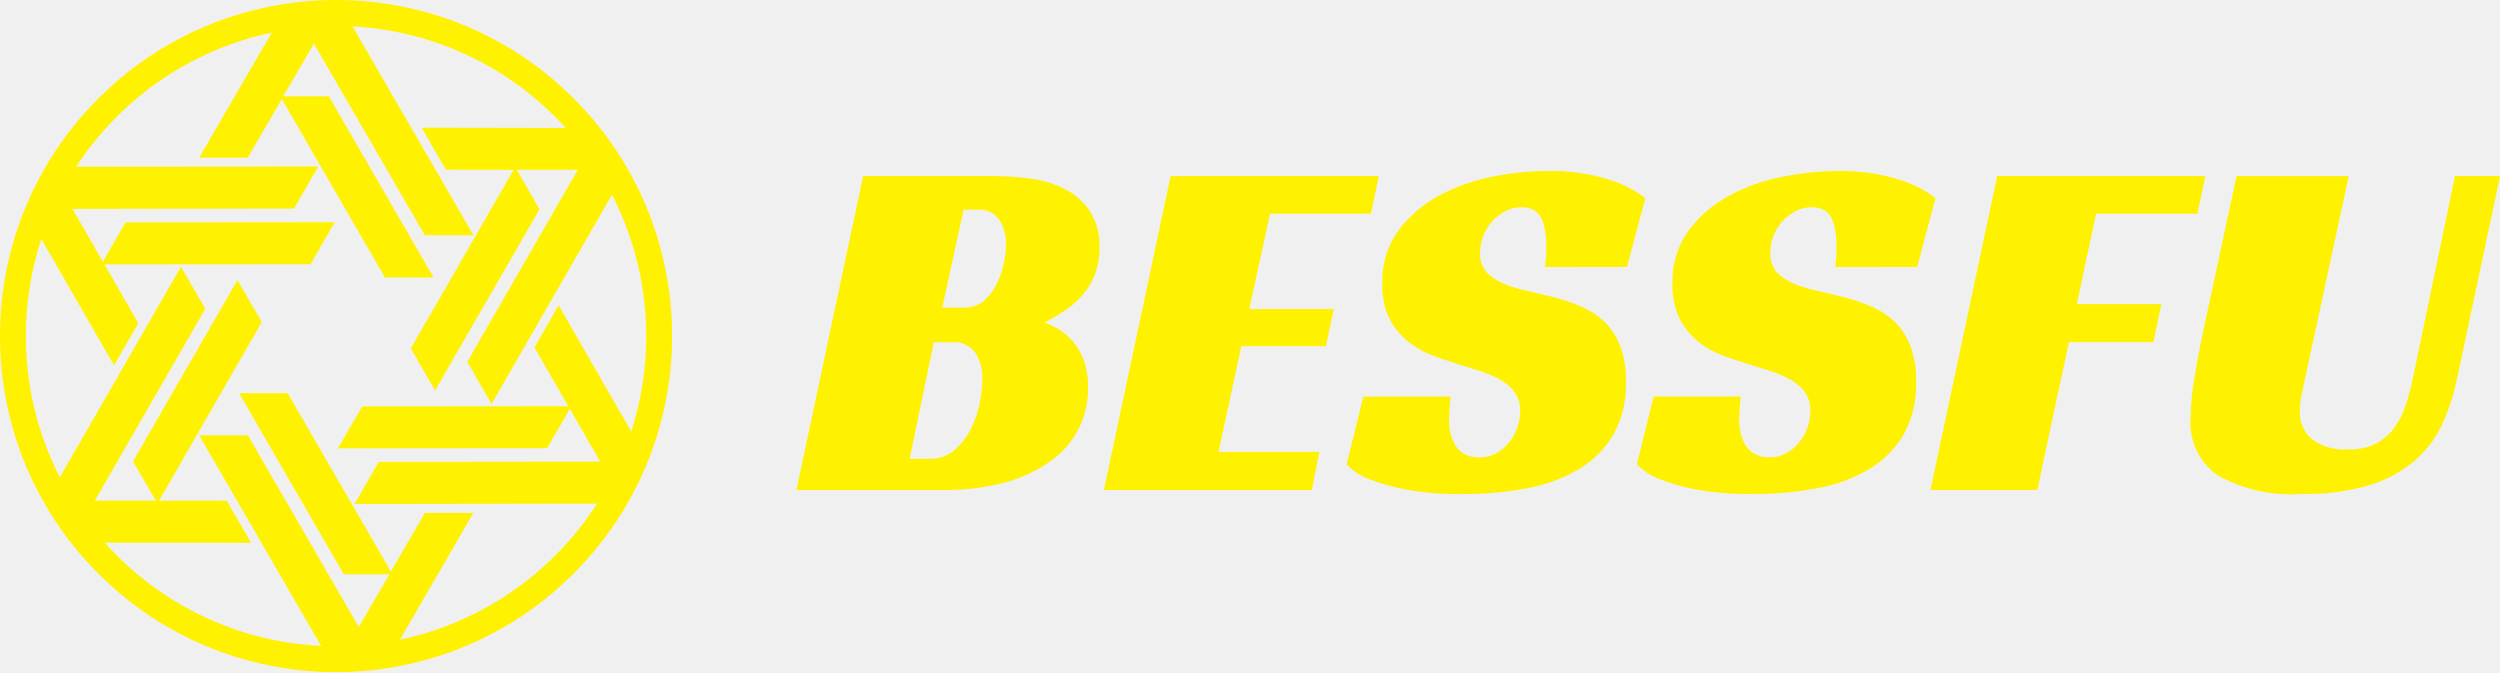
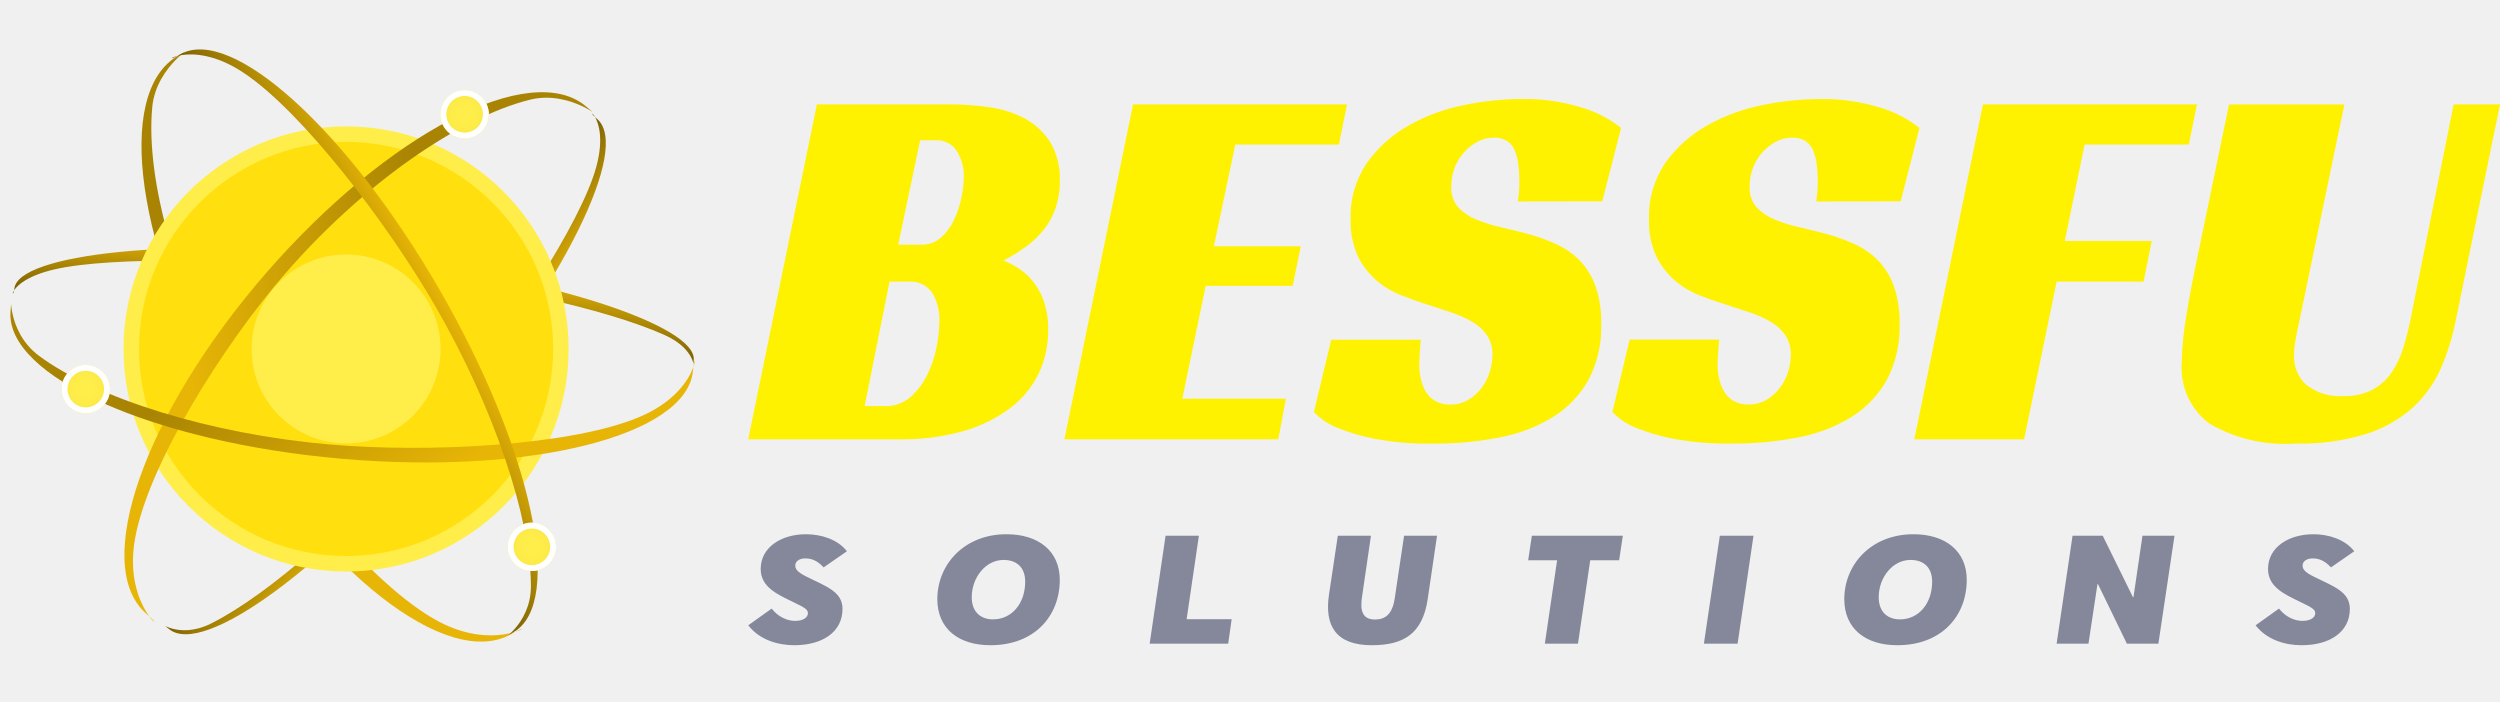
- <svg xmlns="http://www.w3.org/2000/svg" width="131.482" height="35.35" viewBox="0 0 131.482 35.35">
-   <path id="Path_158486" data-name="Path 158486" d="M15.938-12.74a3.881,3.881,0,0,1-.221,1.352,3.6,3.6,0,0,1-.611,1.066,4.642,4.642,0,0,1-.91.832,9.046,9.046,0,0,1-1.144.676,4.623,4.623,0,0,1,.676.325,3.2,3.2,0,0,1,.754.611,3.216,3.216,0,0,1,.611,1,4,4,0,0,1,.247,1.495,4.757,4.757,0,0,1-.494,2.158,4.727,4.727,0,0,1-1.469,1.7A7.46,7.46,0,0,1,10.985-.4,11.961,11.961,0,0,1,7.722,0H0L3.51-16.51h6.838a14.23,14.23,0,0,1,2.015.143,5.509,5.509,0,0,1,1.794.559,3.446,3.446,0,0,1,1.287,1.157A3.382,3.382,0,0,1,15.938-12.74ZM8.866-9.594a1.467,1.467,0,0,0,.975-.338,2.686,2.686,0,0,0,.663-.845,4.54,4.54,0,0,0,.39-1.092,4.9,4.9,0,0,0,.13-1.053,2.288,2.288,0,0,0-.351-1.287,1.228,1.228,0,0,0-1.1-.533h-.78L7.67-9.594ZM6.994-1.638a1.937,1.937,0,0,0,1.3-.442,3.583,3.583,0,0,0,.858-1.092,5.122,5.122,0,0,0,.481-1.365A6.526,6.526,0,0,0,9.776-5.8,2.456,2.456,0,0,0,9.4-7.241,1.378,1.378,0,0,0,8.19-7.774H7.228L5.954-1.638ZM19.682-16.51H30.628l-.416,1.976h-5.3L23.816-9.516h4.446l-.416,1.95H23.4L22.2-2h5.3l-.39,2H16.172Zm19.682,4.784a5.7,5.7,0,0,0,.078-1.066,5.607,5.607,0,0,0-.052-.767,2.571,2.571,0,0,0-.182-.676,1.036,1.036,0,0,0-.39-.468,1.221,1.221,0,0,0-.676-.169,1.794,1.794,0,0,0-.858.208,2.578,2.578,0,0,0-.689.533,2.4,2.4,0,0,0-.468.754,2.425,2.425,0,0,0-.169.9,1.438,1.438,0,0,0,.351,1.04,2.659,2.659,0,0,0,.923.6,7.7,7.7,0,0,0,1.3.39q.728.156,1.508.364a9.765,9.765,0,0,1,1.3.468,4.019,4.019,0,0,1,1.157.767A3.516,3.516,0,0,1,43.316-7.6a5.1,5.1,0,0,1,.312,1.911,5.4,5.4,0,0,1-.65,2.756,5.152,5.152,0,0,1-1.794,1.82A8.207,8.207,0,0,1,38.467-.1a17.585,17.585,0,0,1-3.419.312,15.422,15.422,0,0,1-3.055-.247,10.414,10.414,0,0,1-1.859-.533,3.249,3.249,0,0,1-1.2-.78l.884-3.562H34.4q-.026.234-.052.637t-.026.637a2.889,2.889,0,0,0,.078.65,2.183,2.183,0,0,0,.247.624,1.313,1.313,0,0,0,.481.468,1.528,1.528,0,0,0,.78.182,1.8,1.8,0,0,0,.923-.234,2.324,2.324,0,0,0,.676-.585,2.6,2.6,0,0,0,.416-.78,2.661,2.661,0,0,0,.143-.845,1.636,1.636,0,0,0-.273-.962,2.3,2.3,0,0,0-.741-.663,5.39,5.39,0,0,0-1.079-.468l-1.261-.4Q34.086-6.838,33.4-7.1a4.472,4.472,0,0,1-1.261-.728,3.787,3.787,0,0,1-.949-1.183,3.916,3.916,0,0,1-.377-1.833,4.538,4.538,0,0,1,.845-2.8,6.519,6.519,0,0,1,2.132-1.833,9.744,9.744,0,0,1,2.821-1,15.24,15.24,0,0,1,2.912-.3,10.137,10.137,0,0,1,3.133.429,5.963,5.963,0,0,1,1.989,1l-.962,3.614Zm15.262,0a5.7,5.7,0,0,0,.078-1.066,5.607,5.607,0,0,0-.052-.767,2.571,2.571,0,0,0-.182-.676,1.036,1.036,0,0,0-.39-.468,1.221,1.221,0,0,0-.676-.169,1.794,1.794,0,0,0-.858.208,2.578,2.578,0,0,0-.689.533,2.4,2.4,0,0,0-.468.754,2.425,2.425,0,0,0-.169.9,1.438,1.438,0,0,0,.351,1.04,2.659,2.659,0,0,0,.923.6,7.7,7.7,0,0,0,1.3.39q.728.156,1.508.364a9.765,9.765,0,0,1,1.3.468,4.019,4.019,0,0,1,1.157.767A3.516,3.516,0,0,1,58.578-7.6a5.1,5.1,0,0,1,.312,1.911,5.4,5.4,0,0,1-.65,2.756,5.152,5.152,0,0,1-1.794,1.82A8.207,8.207,0,0,1,53.729-.1,17.585,17.585,0,0,1,50.31.208a15.422,15.422,0,0,1-3.055-.247A10.414,10.414,0,0,1,45.4-.572a3.249,3.249,0,0,1-1.2-.78l.884-3.562H49.66q-.026.234-.052.637t-.026.637a2.89,2.89,0,0,0,.078.65,2.183,2.183,0,0,0,.247.624,1.313,1.313,0,0,0,.481.468,1.528,1.528,0,0,0,.78.182,1.8,1.8,0,0,0,.923-.234,2.324,2.324,0,0,0,.676-.585,2.6,2.6,0,0,0,.416-.78,2.661,2.661,0,0,0,.143-.845,1.636,1.636,0,0,0-.273-.962,2.3,2.3,0,0,0-.741-.663,5.39,5.39,0,0,0-1.079-.468l-1.261-.4q-.624-.182-1.313-.442A4.472,4.472,0,0,1,47.4-7.826a3.787,3.787,0,0,1-.949-1.183,3.916,3.916,0,0,1-.377-1.833,4.538,4.538,0,0,1,.845-2.8,6.519,6.519,0,0,1,2.132-1.833,9.744,9.744,0,0,1,2.821-1,15.24,15.24,0,0,1,2.912-.3,10.137,10.137,0,0,1,3.133.429,5.963,5.963,0,0,1,1.989,1l-.962,3.614Zm8.528-4.784H74.1l-.416,1.976h-5.33L67.34-9.776h4.446l-.416,2H66.924L65.26,0H59.644ZM79.352-5.9q-.13.572-.208.988a4.244,4.244,0,0,0-.078.78A1.821,1.821,0,0,0,79.7-2.678a2.828,2.828,0,0,0,1.885.546,3.162,3.162,0,0,0,1.495-.312,2.793,2.793,0,0,0,.962-.832,4.3,4.3,0,0,0,.6-1.2A13.222,13.222,0,0,0,85.02-5.9L87.23-16.51H89.6L87.334-5.85a11.2,11.2,0,0,1-.754,2.34,5.776,5.776,0,0,1-1.417,1.924A6.587,6.587,0,0,1,82.784-.273,11.656,11.656,0,0,1,79.17.208a7.953,7.953,0,0,1-4.42-.975,3.383,3.383,0,0,1-1.43-3,14.613,14.613,0,0,1,.234-2.314q.234-1.4.6-3.042l1.586-7.384h5.9Z" transform="translate(41.886 25.77)" fill="#fef200" />
-   <g id="Group_88165" data-name="Group 88165" transform="translate(5007.804 672.701)">
-     <g id="Group_88163" data-name="Group 88163" transform="translate(-5006.017 -671.708)">
-       <path id="Path_158490" data-name="Path 158490" d="M54.2,108.532,48.773,99.15H46.219l5.506,9.522h2.4l-1.611,2.777-5.835-10.083H44.119l6.59,11.38h3.6l4.229-7.3H55.987Z" transform="translate(-35.429 -79.463)" fill="#fef200" />
-       <path id="Path_158491" data-name="Path 158491" d="M11.7,77.93,17.1,68.539l-1.277-2.211-5.492,9.532,1.2,2.071-3.213,0,5.811-10.093-1.277-2.211L6.3,77.015l1.277,2.211.523.91,8.438.01-1.277-2.211Z" transform="translate(-5.12 -52.591)" fill="#fef200" />
-       <path id="Path_158492" data-name="Path 158492" d="M5.842,47.33,4.062,44.238l10.838-.01,1.272-2.211-11,.01L3.979,44.1l-1.6-2.782L14.029,41.3l1.277-2.211L2.155,39.1l-.523.91L.355,42.225l4.209,7.316Z" transform="translate(-0.355 -31.324)" fill="#fef200" />
-       <path id="Path_158493" data-name="Path 158493" d="M48.464,4.214,53.888,13.6h2.555L50.936,4.074h-2.4L50.152,1.3l5.835,10.078h2.555L51.952,0h-3.6L44.119,7.3h2.555Z" transform="translate(-35.429)" fill="#fef200" />
-       <path id="Path_158494" data-name="Path 158494" d="M105.573,31.043l-5.409,9.391,1.277,2.211,5.492-9.527-1.195-2.076,3.208,0-5.811,10.1,1.277,2.211,6.556-11.394L109.7,29.751l-.527-.91-8.438-.015,1.277,2.211Z" transform="translate(-80.346 -23.103)" fill="#fef200" />
-       <path id="Path_158495" data-name="Path 158495" d="M96.681,83.191,92.472,75.88,91.2,78.091l1.781,3.092-10.838.01L80.865,83.4l11-.01,1.195-2.071,1.6,2.782-11.651.014-1.272,2.211,13.146-.019.527-.91Z" transform="translate(-64.879 -60.813)" fill="#fef200" />
+ <svg xmlns="http://www.w3.org/2000/svg" width="3391.538" height="952.032" viewBox="0 0 3391.538 952.032">
+   <defs>
+     <linearGradient id="linear-gradient" x1="0.299" y1="0.137" x2="0.78" y2="0.234" gradientUnits="objectBoundingBox">
+       <stop offset="0" stop-color="#e7b506" />
+       <stop offset="1" stop-color="#a98403" />
+     </linearGradient>
+     <linearGradient id="linear-gradient-2" x1="0.5" x2="0.5" y2="1" gradientUnits="objectBoundingBox">
+       <stop offset="0" stop-color="#e7b506" />
+       <stop offset="1" stop-color="#745b03" />
+     </linearGradient>
+     <filter id="Path_1059">
+       <feOffset input="SourceAlpha" />
+       <feGaussianBlur stdDeviation="10.5" result="blur" />
+       <feFlood flood-color="#060606" flood-opacity="0.051" result="color" />
+       <feComposite operator="out" in="SourceGraphic" in2="blur" />
+       <feComposite operator="in" in="color" />
+       <feComposite operator="in" in2="SourceGraphic" />
+     </filter>
+     <filter id="Ellipse_446">
+       <feOffset input="SourceAlpha" />
+       <feGaussianBlur stdDeviation="10.5" result="blur-2" />
+       <feFlood flood-color="#060606" flood-opacity="0.051" result="color-2" />
+       <feComposite operator="out" in="SourceGraphic" in2="blur-2" />
+       <feComposite operator="in" in="color-2" />
+       <feComposite operator="in" in2="SourceGraphic" />
+     </filter>
+     <filter id="Ellipse_447">
+       <feOffset input="SourceAlpha" />
+       <feGaussianBlur stdDeviation="10.5" result="blur-3" />
+       <feFlood flood-color="#060606" flood-opacity="0.051" result="color-3" />
+       <feComposite operator="out" in="SourceGraphic" in2="blur-3" />
+       <feComposite operator="in" in="color-3" />
+       <feComposite operator="in" in2="SourceGraphic" />
+     </filter>
+     <filter id="Ellipse_448">
+       <feOffset input="SourceAlpha" />
+       <feGaussianBlur stdDeviation="10.5" result="blur-4" />
+       <feFlood flood-color="#060606" flood-opacity="0.051" result="color-4" />
+       <feComposite operator="out" in="SourceGraphic" in2="blur-4" />
+       <feComposite operator="in" in="color-4" />
+       <feComposite operator="in" in2="SourceGraphic" />
+     </filter>
+   </defs>
+   <g id="Group_89716" data-name="Group 89716" transform="translate(6129.581 14115.358)">
+     <g id="Group_89715" data-name="Group 89715" transform="translate(525.422 152)">
+       <path id="Path_1054" data-name="Path 1054" d="M454.144,0C704.2,0,906.91,81.432,906.91,181.883c0,37.267,5.348-30.55-42.621-64.764C783.231,59.305,629.06,20.247,471.774,20.247c-129.279,0-318.529,29.941-405.608,83.747C-15.134,154.23,1.378,230.4,1.378,181.883,1.378,81.432,204.088,0,454.144,0Z" transform="matrix(-0.5, -0.866, 0.866, -0.5, -6117.689, -13315.326)" fill="url(#linear-gradient)" />
+       <path id="Path_1051" data-name="Path 1051" d="M464.022,0C719.784,0,927.6,46.47,927.6,92.945c0,17.242,5.47-14.134-43.594-29.964-82.907-26.749-240.6-44.82-401.47-44.82-132.229,0-325.8,13.853-414.863,38.747C-15.479,80.151,1.409,115.393,1.409,92.945,1.409,46.47,208.261,0,464.022,0Z" transform="matrix(0.995, 0.105, -0.105, 0.995, -6627.091, -13968.703)" fill="url(#linear-gradient-2)" />
+       <path id="Path_1049" data-name="Path 1049" d="M453.068,0C702.532,0,904.762,49.186,904.762,109.86c0,22.51,5.335-18.452-42.52-39.118C781.377,35.821,627.57,12.229,470.657,12.229c-128.973,0-317.775,18.085-404.648,50.585C-15.1,93.157,1.374,139.166,1.374,109.86,1.374,49.186,203.6,0,453.068,0Z" transform="translate(-5760.113 -14036.58) rotate(130)" fill="url(#linear-gradient-2)" />
+       <g id="Path_1061" data-name="Path 1061" transform="translate(-6487.423 -14095.885)" fill="#ffe00e">
+         <path d="M 301.923 593.346 C 141.232 593.346 10.5 462.614 10.5 301.923 C 10.5 141.232 141.232 10.5 301.923 10.5 C 462.614 10.5 593.346 141.232 593.346 301.923 C 593.346 462.614 462.614 593.346 301.923 593.346 Z" stroke="none" />
+         <path d="M 301.923 21 C 147.022 21 21 147.022 21 301.923 C 21 456.825 147.022 582.846 301.923 582.846 C 456.825 582.846 582.846 456.825 582.846 301.923 C 582.846 147.022 456.825 21 301.923 21 M 301.923 -6.103515625e-05 C 468.671 -6.103515625e-05 603.846 135.176 603.846 301.923 C 603.846 468.671 468.671 603.846 301.923 603.846 C 135.176 603.846 -6.103515625e-05 468.671 -6.103515625e-05 301.923 C -6.103515625e-05 135.176 135.176 -6.103515625e-05 301.923 -6.103515625e-05 Z" stroke="none" fill="#ffed49" />
+       </g>
+       <g data-type="innerShadowGroup">
+         <g id="Path_1059-2" data-name="Path 1059" transform="translate(-6313.489 -13921.95)" fill="#ffed49">
+           <path d="M 127.989 234.978 C 68.995 234.978 21 186.983 21 127.989 C 21 68.995 68.995 21 127.989 21 C 186.983 21 234.978 68.995 234.978 127.989 C 234.978 186.983 186.983 234.978 127.989 234.978 Z" stroke="none" />
+           <path d="M 127.989 42 C 80.575 42 42 80.575 42 127.989 C 42 175.404 80.575 213.978 127.989 213.978 C 175.404 213.978 213.978 175.404 213.978 127.989 C 213.978 80.575 175.404 42 127.989 42 M 127.989 0 C 198.676 0 255.978 57.303 255.978 127.989 C 255.978 198.676 198.676 255.978 127.989 255.978 C 57.303 255.978 0 198.676 0 127.989 C 0 57.303 57.303 0 127.989 0 Z" stroke="none" />
+         </g>
+         <g transform="matrix(1, 0, 0, 1, -6655, -14267.36)" filter="url(#Path_1059)">
+           <g id="Path_1059-3" data-name="Path 1059" transform="translate(341.51 345.41)" fill="#fff">
+             <path d="M 127.989 234.978 C 68.995 234.978 21 186.983 21 127.989 C 21 68.995 68.995 21 127.989 21 C 186.983 21 234.978 68.995 234.978 127.989 C 234.978 186.983 186.983 234.978 127.989 234.978 Z" stroke="none" />
+             <path d="M 127.989 42 C 80.575 42 42 80.575 42 127.989 C 42 175.404 80.575 213.978 127.989 213.978 C 175.404 213.978 213.978 175.404 213.978 127.989 C 213.978 80.575 175.404 42 127.989 42 M 127.989 0 C 198.676 0 255.978 57.303 255.978 127.989 C 255.978 198.676 198.676 255.978 127.989 255.978 C 57.303 255.978 0 198.676 0 127.989 C 0 57.303 57.303 0 127.989 0 Z" stroke="none" />
+           </g>
+         </g>
+         <g id="Path_1059-4" data-name="Path 1059" transform="translate(-6313.489 -13921.95)" fill="none">
+           <path d="M 127.989 234.978 C 68.995 234.978 21 186.983 21 127.989 C 21 68.995 68.995 21 127.989 21 C 186.983 21 234.978 68.995 234.978 127.989 C 234.978 186.983 186.983 234.978 127.989 234.978 Z" stroke="none" />
+           <path d="M 127.989 42 C 80.575 42 42 80.575 42 127.989 C 42 175.404 80.575 213.978 127.989 213.978 C 175.404 213.978 213.978 175.404 213.978 127.989 C 213.978 80.575 175.404 42 127.989 42 M 127.989 0 C 198.676 0 255.978 57.303 255.978 127.989 C 255.978 198.676 198.676 255.978 127.989 255.978 C 57.303 255.978 0 198.676 0 127.989 C 0 57.303 57.303 0 127.989 0 Z" stroke="none" fill="#ffed49" />
+         </g>
+       </g>
+       <path id="Path_1050" data-name="Path 1050" d="M456.693,0C708.153,0,912,80.753,912,180.368c0,36.957,5.378-30.3-42.86-64.224-81.512-57.332-236.55-96.066-394.718-96.066-130,0-320.318,29.691-407.885,83.05-81.756,49.818-65.152,125.354-65.152,77.24C1.385,80.753,205.234,0,456.693,0Z" transform="matrix(0.656, -0.755, 0.755, 0.656, -6593.653, -13552.127)" fill="url(#linear-gradient)" />
+       <path id="Path_1052" data-name="Path 1052" d="M466.161,0C722.834,0,930.909,71.914,930.909,160.623c0,32.911,5.489-26.979-43.749-57.194-83.2-51.056-241.454-85.55-402.9-85.55-132.7,0-326.958,26.441-416.341,73.958-83.451,44.364-66.5,111.632-66.5,68.785C1.414,71.914,209.489,0,466.161,0Z" transform="matrix(-0.996, -0.087, 0.087, -0.996, -5727.455, -13604.461)" fill="url(#linear-gradient)" />
+       <path id="Path_1053" data-name="Path 1053" d="M453.828,0C703.71,0,906.279,65.025,906.279,145.238c0,29.759,5.344-24.395-42.592-51.715-81-46.166-235.065-77.355-392.241-77.355-129.189,0-318.308,23.908-405.326,66.874-81.243,40.115-64.744,100.939-64.744,62.2C1.377,65.025,203.946,0,453.828,0Z" transform="translate(-6285.579 -14267.358) rotate(60)" fill="url(#linear-gradient-2)" />
+       <g data-type="innerShadowGroup">
+         <circle id="Ellipse_446-2" data-name="Ellipse 446" cx="32.818" cy="32.818" r="32.818" transform="translate(-6571.436 -13772.302)" fill="#ffed49" />
+         <g transform="matrix(1, 0, 0, 1, -6655, -14267.36)" filter="url(#Ellipse_446)">
+           <circle id="Ellipse_446-3" data-name="Ellipse 446" cx="32.818" cy="32.818" r="32.818" transform="translate(83.57 495.06)" fill="#fff" />
+         </g>
+         <g id="Ellipse_446-4" data-name="Ellipse 446" transform="translate(-6571.436 -13772.302)" fill="none" stroke="#fff" stroke-width="8">
+           <circle cx="32.818" cy="32.818" r="32.818" stroke="none" />
+           <circle cx="32.818" cy="32.818" r="28.818" fill="none" />
+         </g>
+       </g>
+       <g data-type="innerShadowGroup">
+         <circle id="Ellipse_447-2" data-name="Ellipse 447" cx="32.818" cy="32.818" r="32.818" transform="translate(-5966.277 -13558.33)" fill="#ffed49" />
+         <g transform="matrix(1, 0, 0, 1, -6655, -14267.36)" filter="url(#Ellipse_447)">
+           <circle id="Ellipse_447-3" data-name="Ellipse 447" cx="32.818" cy="32.818" r="32.818" transform="translate(688.73 709.03)" fill="#fff" />
+         </g>
+         <g id="Ellipse_447-4" data-name="Ellipse 447" transform="translate(-5966.277 -13558.33)" fill="none" stroke="#fff" stroke-width="8">
+           <circle cx="32.818" cy="32.818" r="32.818" stroke="none" />
+           <circle cx="32.818" cy="32.818" r="28.818" fill="none" />
+         </g>
+       </g>
+       <g data-type="innerShadowGroup">
+         <circle id="Ellipse_448-2" data-name="Ellipse 448" cx="32.818" cy="32.818" r="32.818" transform="translate(-6057.51 -14145.111)" fill="#ffed49" />
+         <g transform="matrix(1, 0, 0, 1, -6655, -14267.36)" filter="url(#Ellipse_448)">
+           <circle id="Ellipse_448-3" data-name="Ellipse 448" cx="32.818" cy="32.818" r="32.818" transform="translate(597.49 122.25)" fill="#fff" />
+         </g>
+         <g id="Ellipse_448-4" data-name="Ellipse 448" transform="translate(-6057.51 -14145.111)" fill="none" stroke="#fff" stroke-width="8">
+           <circle cx="32.818" cy="32.818" r="32.818" stroke="none" />
+           <circle cx="32.818" cy="32.818" r="28.818" fill="none" />
+         </g>
+       </g>
    </g>
-     <g id="Group_88164" data-name="Group 88164" transform="translate(-5007.804 -672.701)">
-       <path id="Path_158496" data-name="Path 158496" d="M30.732,48.542A17.675,17.675,0,1,1,48.406,30.867,17.694,17.694,0,0,1,30.732,48.542Zm0-33.986A16.312,16.312,0,1,0,47.043,30.867,16.332,16.332,0,0,0,30.732,14.556Z" transform="translate(-13.057 -13.192)" fill="#fef200" />
-     </g>
+     <path id="Path_1058" data-name="Path 1058" d="M62.227,136.162c38.985,0,65.555-18.356,65.555-49.293,0-23.306-21.852-30.319-48.421-43.518C66.2,36.956,63.717,32.625,63.717,28.294c-.248-5.775,5.463-9.9,13.409-9.9,7.449,0,15.4,1.856,25.08,12.169L133.741,8.7C121.574-7.181,99.226-14.4,78.367-14.4,44.1-14.4,16.785,3.75,16.785,32.625c0,24.75,22.6,34.444,43.207,44.55C75.884,84.806,80.85,87.487,80.85,92.643c0,5.569-5.711,10.519-17.63,10.519-10.181,0-22.845-5.362-31.536-16.706L-.1,109.143C15.544,129.355,40.872,136.162,62.227,136.162Zm266.192,0c60.092,0,94.111-39.806,94.111-88.687,0-39.187-29.053-61.875-72.259-61.875-57.609,0-93.863,41.25-93.863,88.068C256.408,113.474,284.964,136.162,328.419,136.162ZM331.9,101.1c-15.892,0-28.8-9.281-28.8-30.112,0-26.4,18.624-50.531,43.207-50.531,16.389,0,29.3,8.869,29.3,29.494C375.6,79.237,357.72,101.1,331.9,101.1Zm212.557,33H650.979l4.718-33.206H594.612L611.248-12.338H566.055Zm301.453,2.062c43.207,0,68.783-15.675,75.736-62.493L934.3-12.338h-44.7L876.944,72.431c-3.228,22.275-13.409,28.875-26.818,28.875-17.879,0-20.114-13.406-17.63-30.319l12.167-83.325H799.719L787.8,67.068C781.344,109.762,796.987,136.162,845.905,136.162Zm234.656-2.062h44.945l16.637-113.231h39.234l4.966-33.206H1062.931l-4.966,33.206H1097.2Zm215.785,0h45.69l21.6-146.437h-45.69Zm262.468,2.062c60.092,0,94.111-39.806,94.111-88.687,0-39.187-29.053-61.875-72.259-61.875-57.609,0-93.863,41.25-93.863,88.068C1486.8,113.474,1515.359,136.162,1558.814,136.162Zm3.476-35.062c-15.892,0-28.8-9.281-28.8-30.112,0-26.4,18.623-50.531,43.206-50.531,16.389,0,29.3,8.869,29.3,29.494C1605.993,79.237,1588.115,101.1,1562.29,101.1Zm212.557,33h43.207l12.168-80.643.745-.206L1870.2,134.1h42.71l21.852-146.437h-43.455l-12.167,83.118-.745.206-40.972-83.325H1796.45Zm332.244,2.062c38.985,0,65.554-18.356,65.554-49.293,0-23.306-21.851-30.319-48.421-43.518-13.16-6.394-15.644-10.725-15.644-15.056-.248-5.775,5.463-9.9,13.409-9.9,7.45,0,15.4,1.856,25.08,12.169L2178.605,8.7c-12.167-15.881-34.516-23.1-55.374-23.1-34.267,0-61.582,18.15-61.582,47.025,0,24.75,22.6,34.444,43.207,44.55,15.892,7.631,20.858,10.312,20.858,15.469,0,5.569-5.711,10.519-17.631,10.519-10.181,0-22.845-5.362-31.535-16.706l-31.785,22.687C2060.408,129.355,2085.736,136.162,2107.091,136.162Z" transform="translate(-5114.4 -13376.207)" fill="#84889a" />
+     <path id="Path_158486" data-name="Path 158486" d="M422.723,94.367a110.434,110.434,0,0,1-5.862,37.2A100.054,100.054,0,0,1,400.656,160.9,124.918,124.918,0,0,1,376.52,183.8a238.165,238.165,0,0,1-30.342,18.6,120.744,120.744,0,0,1,17.93,8.943,85.557,85.557,0,0,1,20,16.813,89.144,89.144,0,0,1,16.206,27.517,113.8,113.8,0,0,1,6.551,41.139,134.969,134.969,0,0,1-13.1,59.383,128.833,128.833,0,0,1-38.962,46.78,194.755,194.755,0,0,1-63.443,30.957,306.4,306.4,0,0,1-86.544,11.007H0L93.1-9.373H274.46a364.278,364.278,0,0,1,53.515,3.946A142.332,142.332,0,0,1,375.486,9.944a92.652,92.652,0,0,1,34.135,31.838,95.779,95.779,0,0,1,13.1,52.586Zm-187.57,86.57a38.036,38.036,0,0,0,25.86-9.3A73.579,73.579,0,0,0,278.6,148.384a128.024,128.024,0,0,0,10.344-30.049,139.641,139.641,0,0,0,3.448-28.976,64.752,64.752,0,0,0-9.31-35.415A32.175,32.175,0,0,0,253.9,39.278H233.216L203.431,180.937ZM185.5,399.865a50.2,50.2,0,0,0,34.48-12.163,98.145,98.145,0,0,0,22.757-30.049A144.473,144.473,0,0,0,255.5,320.092a186.029,186.029,0,0,0,3.793-34.754,69.538,69.538,0,0,0-9.973-39.653,35.995,35.995,0,0,0-32.093-14.667H191.708l-33.79,168.847ZM522.025-9.373h290.32L801.312,45H660.74L631.671,183.083H749.592l-11.034,53.659H620.637L588.81,389.9H729.381l-10.344,55.035H428.929ZM1044.05,122.27a162.6,162.6,0,0,0,2.069-29.334,159.949,159.949,0,0,0-1.379-21.106,72.854,72.854,0,0,0-4.827-18.6,28.285,28.285,0,0,0-10.344-12.878,31.468,31.468,0,0,0-17.93-4.65,46.2,46.2,0,0,0-22.757,5.724,68.763,68.763,0,0,0-18.274,14.667A66.483,66.483,0,0,0,958.2,76.839a68.942,68.942,0,0,0-4.482,24.766,40.519,40.519,0,0,0,9.31,28.618,70.323,70.323,0,0,0,24.481,16.51,198.73,198.73,0,0,0,34.48,10.732q19.309,4.293,40,10.016a252.94,252.94,0,0,1,34.48,12.878,106.38,106.38,0,0,1,30.687,21.106,97.144,97.144,0,0,1,21.722,34.342,145.106,145.106,0,0,1,8.275,52.586,153.131,153.131,0,0,1-17.24,75.838,139.426,139.426,0,0,1-47.582,50.082,212.843,212.843,0,0,1-72.063,27.875,450.059,450.059,0,0,1-90.682,8.585,394.625,394.625,0,0,1-81.028-6.8,268.582,268.582,0,0,1-49.306-14.667,85.931,85.931,0,0,1-31.828-21.464l23.446-98.017H912.39q-.689,6.439-1.379,17.529t-.69,17.529a82.345,82.345,0,0,0,2.069,17.886,61.411,61.411,0,0,0,6.551,17.171A35.453,35.453,0,0,0,931.7,392.821a39.34,39.34,0,0,0,20.688,5.008,46.389,46.389,0,0,0,24.481-6.439,62.359,62.359,0,0,0,17.929-16.1,72.467,72.467,0,0,0,11.034-21.464,75.717,75.717,0,0,0,3.793-23.252,46.27,46.27,0,0,0-7.241-26.472,61.826,61.826,0,0,0-19.654-18.244,140.329,140.329,0,0,0-28.618-12.878l-33.445-11.007q-16.6-5.2-34.8-12.41a117.641,117.641,0,0,1-33.446-20.033,103.622,103.622,0,0,1-25.17-32.553,111.21,111.21,0,0,1-10-50.439,128.2,128.2,0,0,1,22.412-77.049,174.852,174.852,0,0,1,56.547-50.439A252.379,252.379,0,0,1,971.032-8.465a390.138,390.138,0,0,1,77.235-8.255,259.81,259.81,0,0,1,83.1,11.8A156.036,156.036,0,0,1,1184.118,22.6L1158.6,122.05Zm404.793,0a162.627,162.627,0,0,0,2.069-29.333,159.99,159.99,0,0,0-1.379-21.106,72.865,72.865,0,0,0-4.827-18.6,28.287,28.287,0,0,0-10.344-12.878,31.468,31.468,0,0,0-17.93-4.65,46.2,46.2,0,0,0-22.757,5.724A68.763,68.763,0,0,0,1375.4,56.091a66.482,66.482,0,0,0-12.413,20.748,68.941,68.941,0,0,0-4.482,24.766,40.519,40.519,0,0,0,9.31,28.618,70.324,70.324,0,0,0,24.481,16.51,198.731,198.731,0,0,0,34.48,10.732q19.309,4.293,40,10.016a252.942,252.942,0,0,1,34.48,12.878,106.38,106.38,0,0,1,30.687,21.106,97.148,97.148,0,0,1,21.722,34.342,145.111,145.111,0,0,1,8.275,52.586,153.131,153.131,0,0,1-17.24,75.838,139.427,139.427,0,0,1-47.582,50.082,212.843,212.843,0,0,1-72.063,27.875,450.048,450.048,0,0,1-90.682,8.475,394.622,394.622,0,0,1-81.028-6.8,268.6,268.6,0,0,1-49.2-14.667,85.932,85.932,0,0,1-31.828-21.464l23.446-98.017H1317.13q-.69,6.439-1.379,17.529t-.69,17.529a82.346,82.346,0,0,0,2.069,17.886,61.4,61.4,0,0,0,6.551,17.171,35.452,35.452,0,0,0,12.758,12.878,39.341,39.341,0,0,0,20.688,5.008,46.39,46.39,0,0,0,24.481-6.439,62.356,62.356,0,0,0,17.929-16.1,72.465,72.465,0,0,0,11.034-21.463,75.71,75.71,0,0,0,3.793-23.252,46.27,46.27,0,0,0-7.241-26.472,61.822,61.822,0,0,0-19.653-18.244,140.328,140.328,0,0,0-28.618-12.878l-33.445-11.007q-16.55-5.008-34.825-12.163a117.674,117.674,0,0,1-33.392-20.115,103.622,103.622,0,0,1-25.17-32.553,111.211,111.211,0,0,1-10-50.439,128.2,128.2,0,0,1,22.412-77.049,174.854,174.854,0,0,1,56.547-50.439A252.378,252.378,0,0,1,1375.8-8.41a390.138,390.138,0,0,1,77.235-8.255,259.811,259.811,0,0,1,83.1,11.805,156.038,156.038,0,0,1,52.754,27.517L1563.369,122.1ZM1675.031-9.373h290.32L1954.318,45H1812.95l-26.894,130.928h117.921l-11.033,55.035H1775.023l-44.134,213.975H1581.936ZM2104.65,282.586q-3.448,15.74-5.517,27.187a120.978,120.978,0,0,0-2.069,21.464,50.978,50.978,0,0,0,16.816,40.01,73.082,73.082,0,0,0,50,15.025,81.306,81.306,0,0,0,39.652-8.585,74.94,74.94,0,0,0,25.515-22.894,120.116,120.116,0,0,0,15.914-33.021,374.787,374.787,0,0,0,10.025-39.185L2313.6-9.373h62.859l-60.1,293.335a316.5,316.5,0,0,1-20,64.391,158.725,158.725,0,0,1-37.583,52.943,172.988,172.988,0,0,1-63.1,36.13,298.709,298.709,0,0,1-95.854,13.236,204.686,204.686,0,0,1-117.231-26.829c-25.7-18.734-40.082-50.044-37.928-82.552a416.728,416.728,0,0,1,6.206-63.675q6.206-38.524,15.914-83.708L2008.849-9.291h156.485Z" transform="translate(-5114.5 -13964.327)" fill="#fef200" />
  </g>
</svg>
